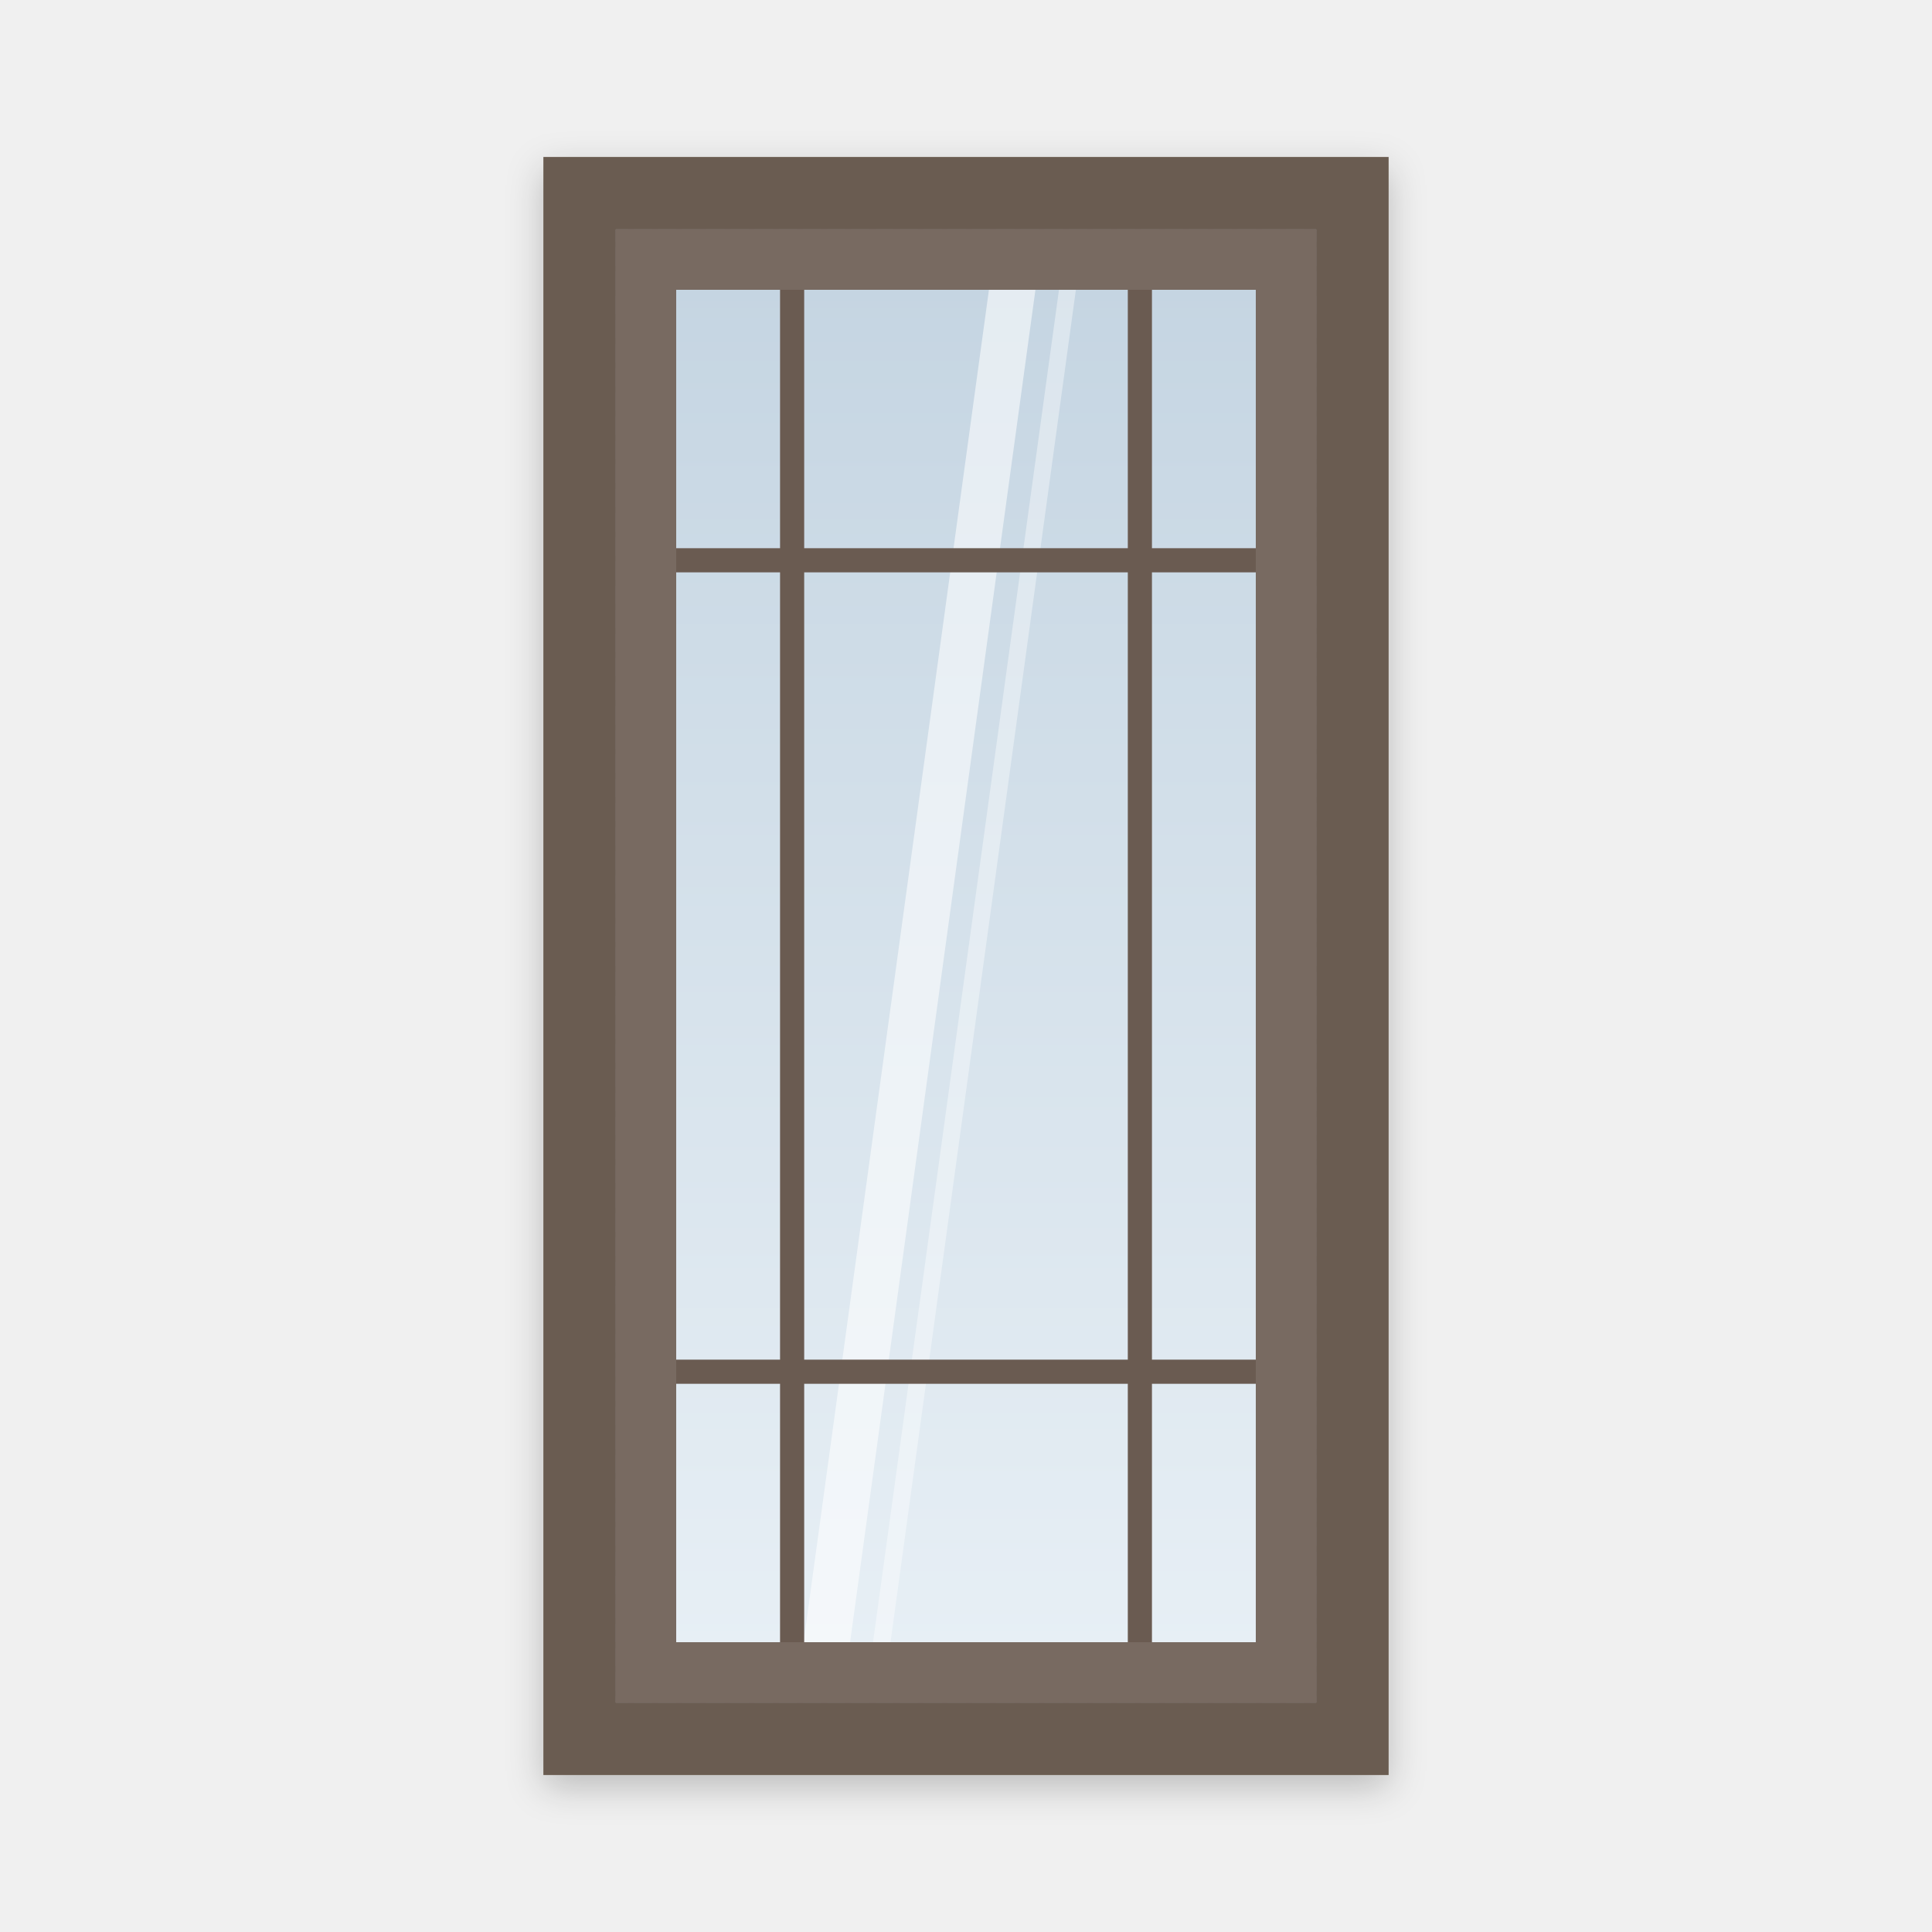
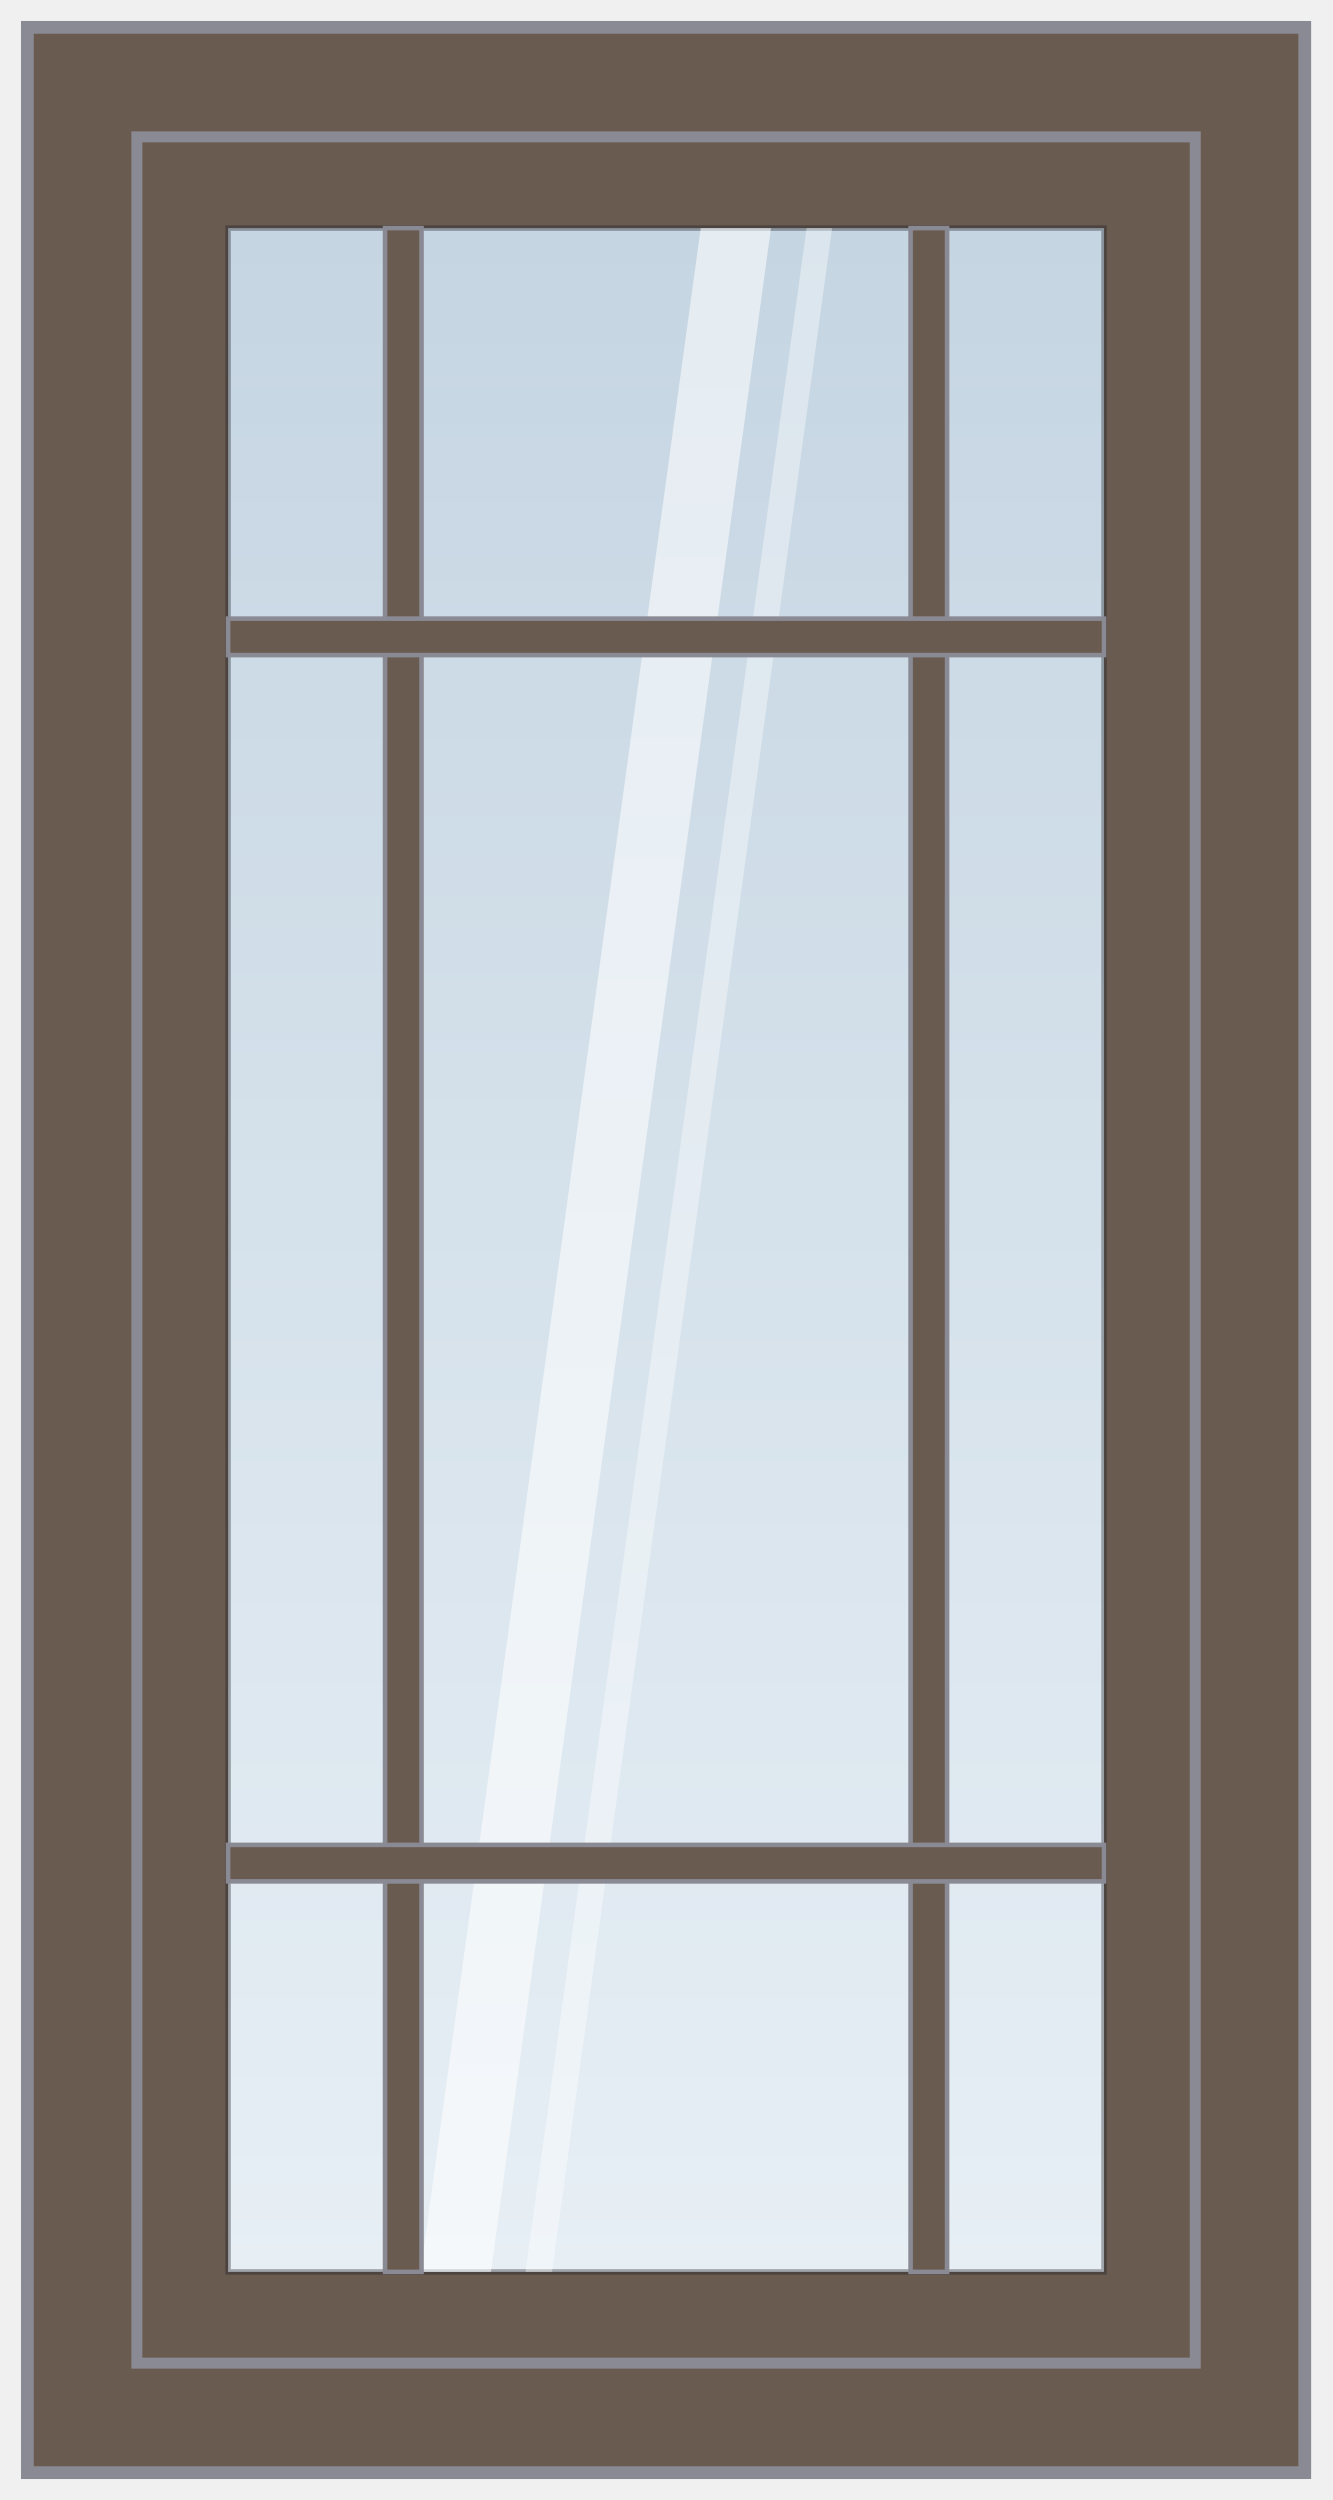
- <svg xmlns="http://www.w3.org/2000/svg" viewBox="40.0 40.0 320.0 320.0" width="600" height="600" role="img">
+ <svg xmlns="http://www.w3.org/2000/svg" viewBox="127.0 63.0 146.0 274.0" width="292" height="548" role="img">
  <defs>
    <linearGradient id="gl" x1="0" y1="0" x2="0" y2="1">
      <stop offset="0" stop-color="#C5D5E2" />
      <stop offset="1" stop-color="#E7EFF5" />
    </linearGradient>
    <pattern id="mesh" width="4" height="4" patternUnits="userSpaceOnUse">
      <rect width="4" height="4" fill="#B9C2CA" />
      <path d="M0 .5H4M.5 0V4" stroke="#19191D" stroke-opacity=".12" stroke-width="1" />
    </pattern>
    <pattern id="pine" width="14" height="14" patternUnits="userSpaceOnUse">
      <rect width="14" height="14" fill="#DFC195" />
      <path d="M3 0V14M9.5 0V14" stroke="#8C6030" stroke-opacity=".13" stroke-width="1" />
      <path d="M6 0V14" stroke="#FFFFFF" stroke-opacity=".12" stroke-width="1.4" />
    </pattern>
-     <filter id="sh" x="-20%" y="-20%" width="140%" height="140%">
-       <feDropShadow dx="0" dy="2" stdDeviation="3" flood-color="#000" flood-opacity=".22" />
-     </filter>
    <linearGradient id="shine" x1="0" y1="0" x2="1" y2="0">
      <stop offset="0" stop-color="#fff" stop-opacity="0" />
      <stop offset=".5" stop-color="#fff" stop-opacity=".75" />
      <stop offset="1" stop-color="#fff" stop-opacity="0" />
    </linearGradient>
  </defs>
-   <rect x="130.0" y="66.0" width="140.0" height="268.0" fill="#6A5B51" filter="url(#sh)" />
-   <rect x="142.0" y="78.0" width="116.0" height="244.0" fill="url(#mesh)" />
-   <polygon points="142.0,78.0 258.0,78.0 258.0,322.0 142.0,322.0" fill="#6A5B51" />
-   <polygon points="142.0,78.0 258.0,78.0 258.0,322.0 142.0,322.0" fill="#FFFFFF" fill-opacity="0.096" />
-   <polygon points="152.0,88.0 248.0,88.0 248.0,312.0 152.0,312.0" fill="url(#gl)" />
+   <rect x="130.0" y="66.0" width="140.0" height="268.0" fill="#6A5B51" stroke="#8A8A94" stroke-width="1.4" />
+   <rect x="142.0" y="78.0" width="116.0" height="244.0" fill="url(#mesh)" stroke="#19191D" stroke-width="0.5" />
+   <polygon points="142.0,78.0 258.0,78.0 258.0,322.0 142.0,322.0" fill="#6A5B51" stroke="#8A8A94" stroke-width="1.2" />
+   <polygon points="152.0,88.0 248.0,88.0 248.0,312.0 152.0,312.0" fill="url(#gl)" stroke="#19191D" stroke-width="0.6" stroke-opacity=".35" />
  <polygon points="173.1,312.0 180.8,312.0 211.5,88.0 203.8,88.0" fill="#fff" fill-opacity="0.55" />
  <polygon points="184.6,312.0 187.5,312.0 218.2,88.0 215.4,88.0" fill="#fff" fill-opacity="0.38" />
-   <polygon points="169.2,88.0 173.2,88.0 173.2,312.0 169.2,312.0" fill="#6A5B51" />
-   <polygon points="226.8,88.0 230.8,88.0 230.8,312.0 226.8,312.0" fill="#6A5B51" />
-   <polygon points="152.0,130.8 248.0,130.8 248.0,134.8 152.0,134.8" fill="#6A5B51" />
-   <polygon points="152.0,265.2 248.0,265.2 248.0,269.2 152.0,269.2" fill="#6A5B51" />
+   <polygon points="169.2,88.0 173.2,88.0 173.2,312.0 169.2,312.0" fill="#6A5B51" stroke="#8A8A94" stroke-width="0.5" />
+   <polygon points="226.8,88.0 230.8,88.0 230.8,312.0 226.8,312.0" fill="#6A5B51" stroke="#8A8A94" stroke-width="0.5" />
+   <polygon points="152.0,130.8 248.0,130.8 248.0,134.8 152.0,134.8" fill="#6A5B51" stroke="#8A8A94" stroke-width="0.5" />
+   <polygon points="152.0,265.2 248.0,265.2 248.0,269.2 152.0,269.2" fill="#6A5B51" stroke="#8A8A94" stroke-width="0.5" />
</svg>
